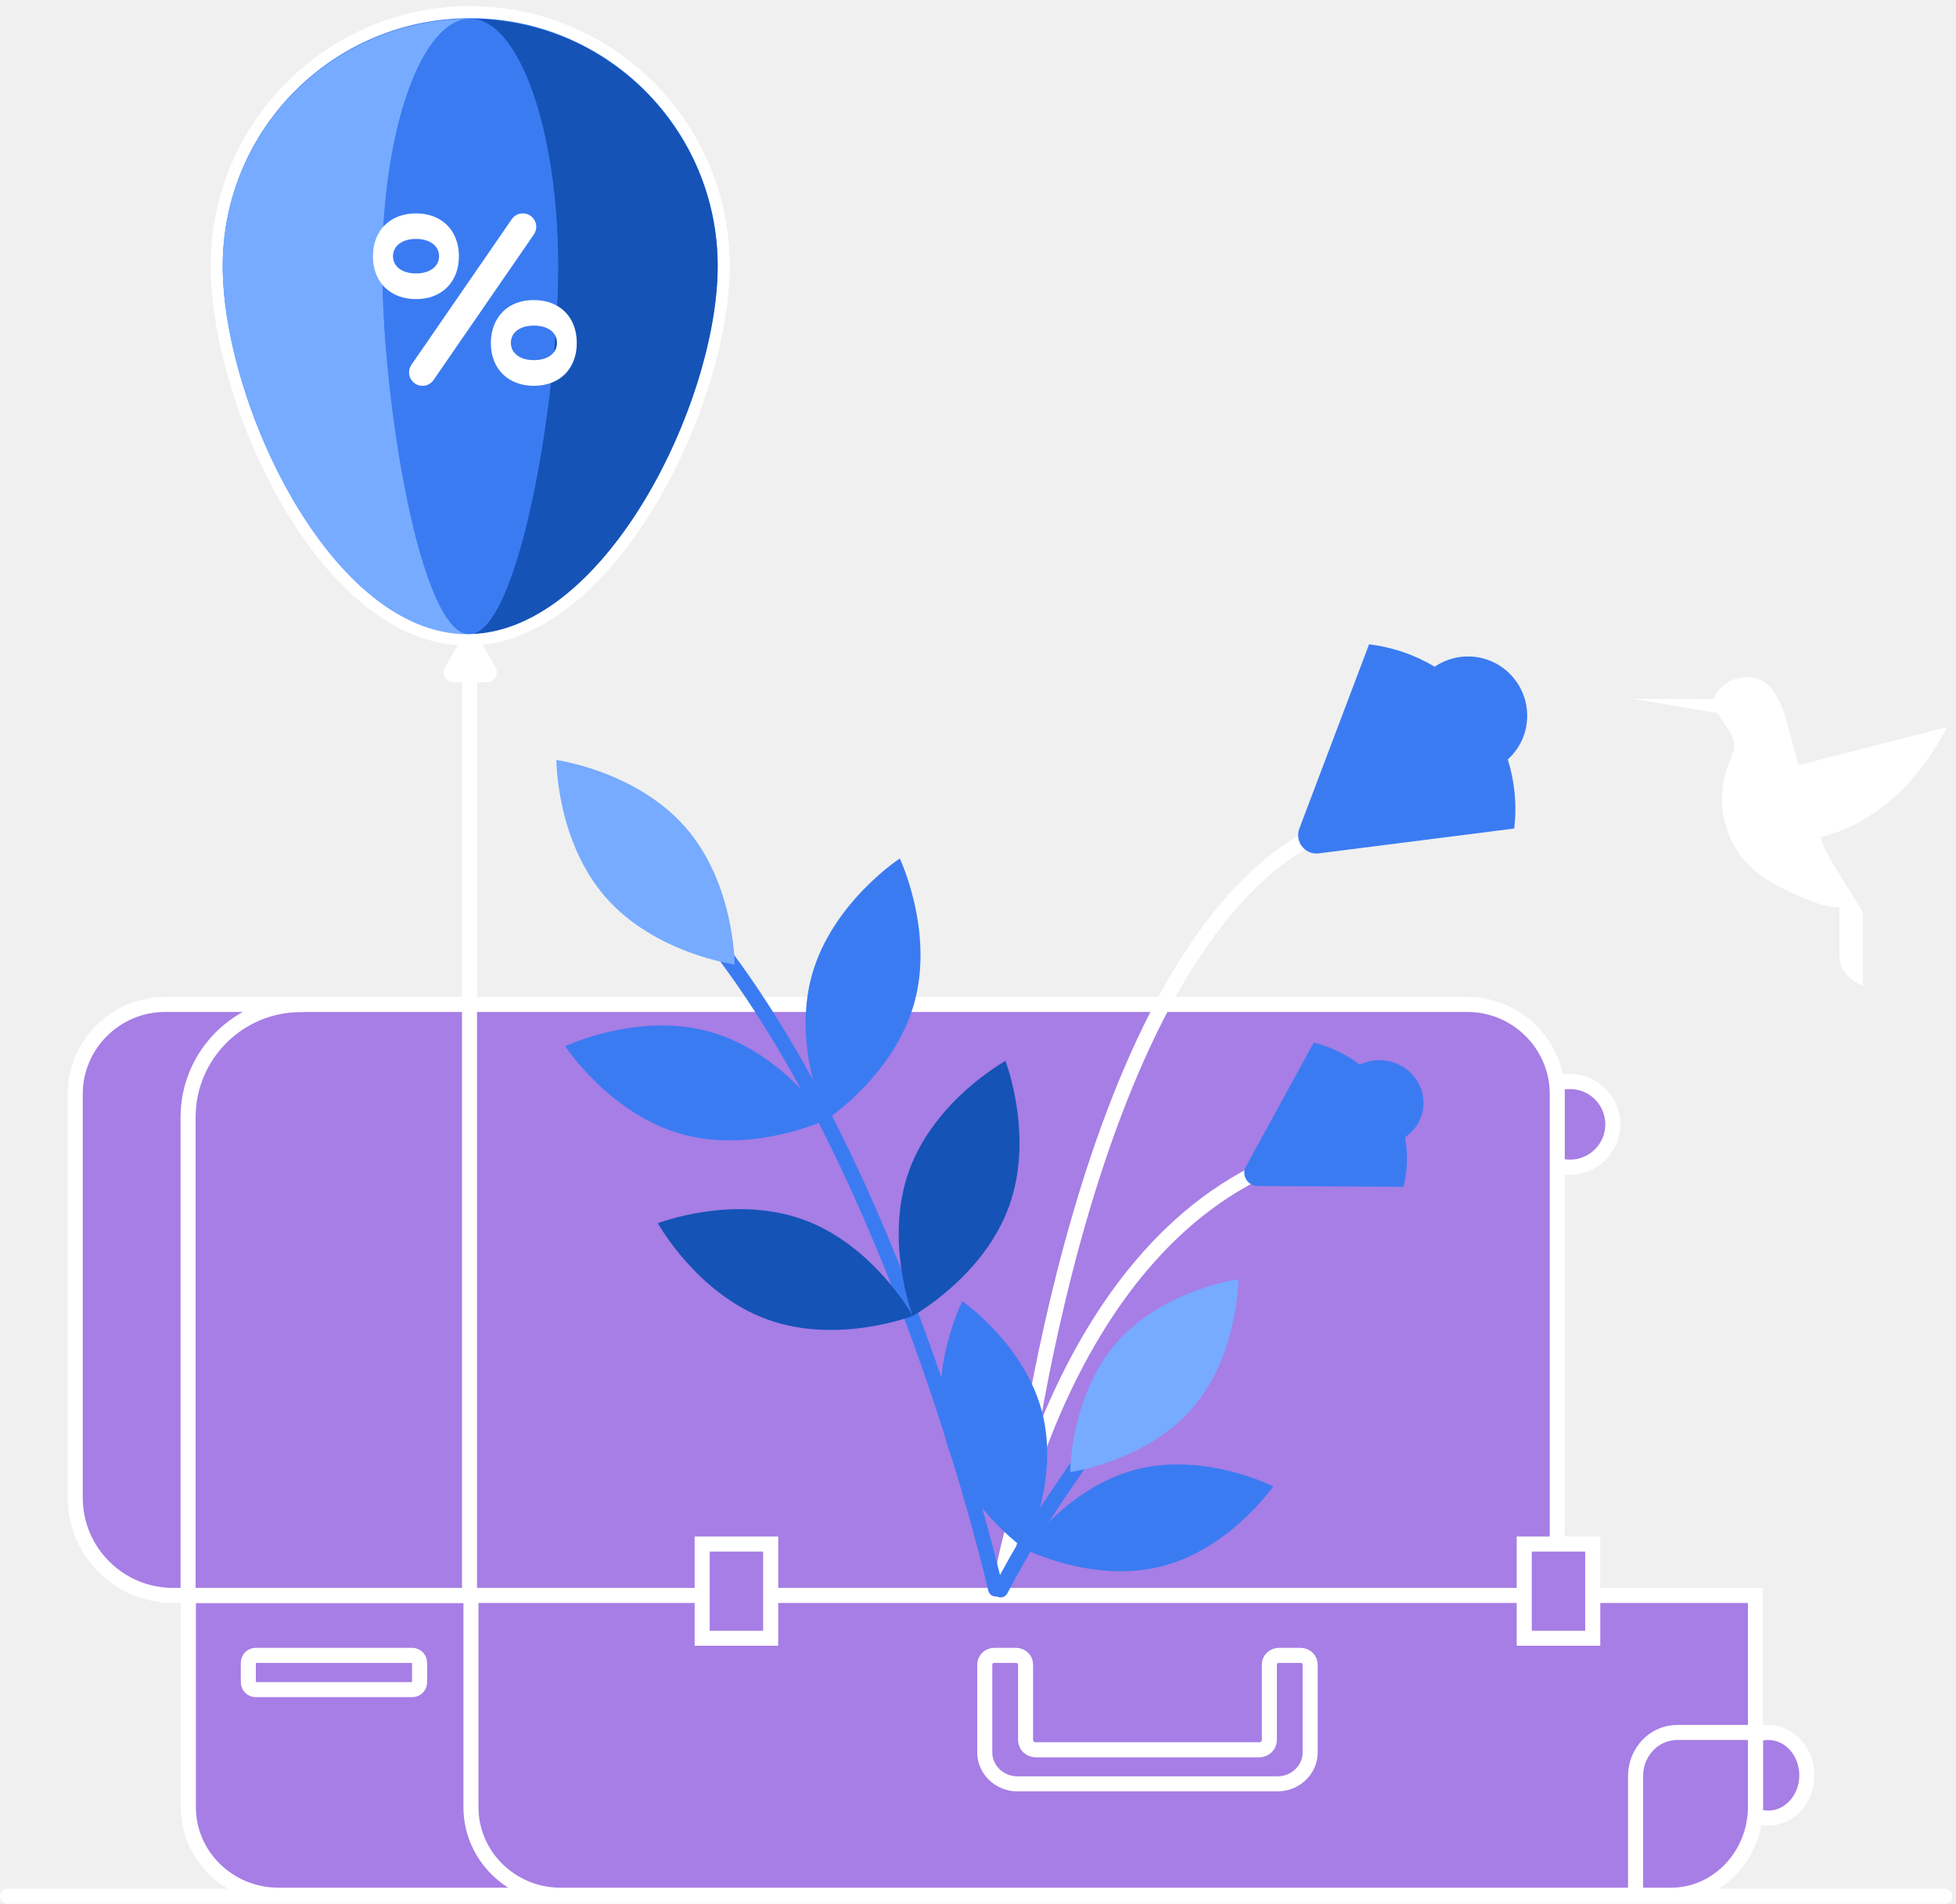
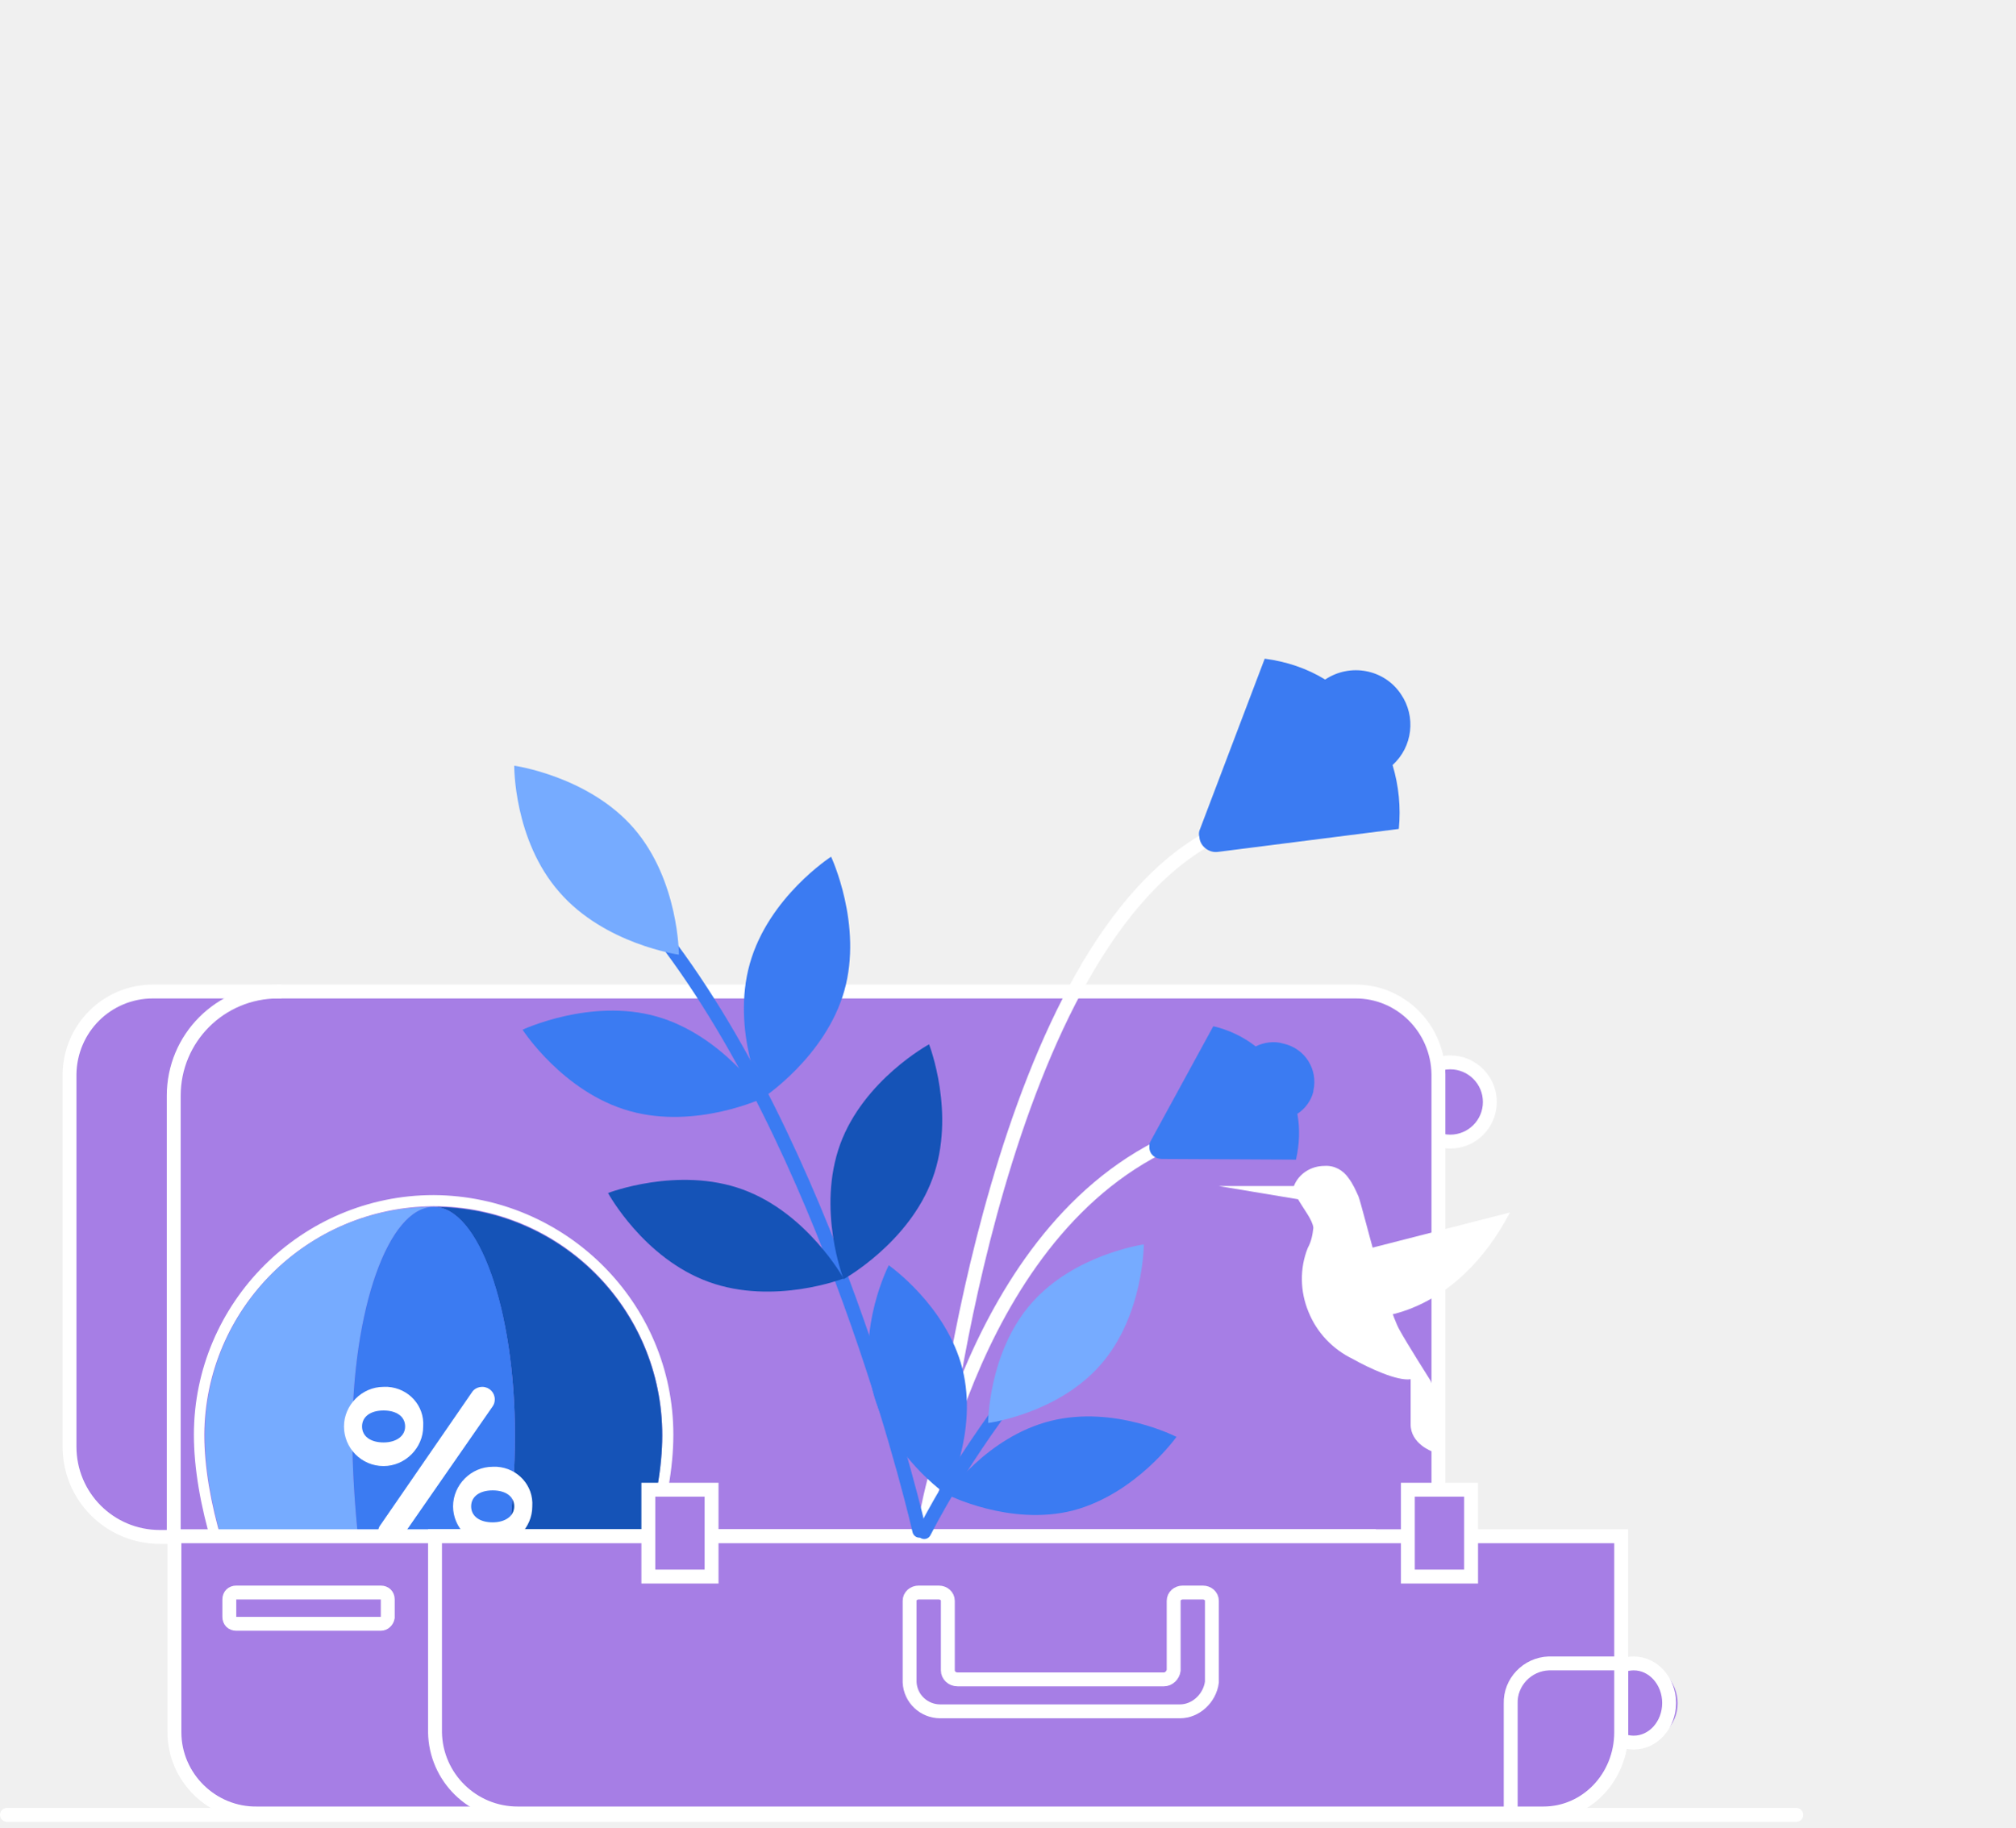
- <svg xmlns="http://www.w3.org/2000/svg" width="260" height="253" fill="none">
-   <path stroke="#fff" stroke-width="2" stroke-linecap="round" stroke-linejoin="round" d="M1 252h257.521" />
-   <path d="M208.691 155.111c3.143 0 5.691-2.548 5.691-5.692 0-3.143-2.548-5.691-5.691-5.691S203 146.276 203 149.419c0 3.144 2.548 5.692 5.691 5.692zM235.048 241.617c2.829 0 5.123-2.548 5.123-5.691s-2.294-5.691-5.123-5.691c-2.828 0-5.122 2.548-5.122 5.691s2.294 5.691 5.122 5.691zM184.975 251.862H36.99c-6.571 0-11.949-5.253-11.949-11.67v-28.169H196.917v28.169c0 6.424-5.371 11.67-11.942 11.67z" fill="#A67EE5" stroke="#fff" stroke-width="2" stroke-miterlimit="10" />
-   <path d="M221.478 251.862H74.474c-6.527 0-11.87-5.253-11.87-11.67v-28.169H233.341v28.169c0 6.424-5.336 11.67-11.863 11.67zM195.058 133.484H21.949C15.378 133.484 10 138.839 10 145.381v53.642c0 7.18 5.82 13 13 13h184v-66.642c0-6.542-5.371-11.897-11.942-11.897z" fill="#A67EE5" stroke="#fff" stroke-width="2" stroke-miterlimit="10" />
-   <path d="M169.801 237.065H135.25c-2.389 0-4.351-1.872-4.351-4.165v-11.691c0-.674.568-1.218 1.272-1.218h2.88c.703 0 1.272.544 1.272 1.218v10.037c0 .708.604 1.293 1.351 1.293h29.703c.739 0 1.351-.578 1.351-1.293v-10.037c0-.674.568-1.218 1.272-1.218h2.88c.703 0 1.272.544 1.272 1.218V232.9c0 2.286-1.955 4.165-4.351 4.165zM102.442 205.194h-9.106v12.52h9.106v-12.52zM211.714 205.194h-9.106v12.52h9.106v-12.52zM233.341 240.109v-9.874h-10.404c-3.055 0-5.531 2.598-5.531 5.803v15.824h4.732c6.164 0 11.203-5.286 11.203-11.753zM54.805 224.544H33.978c-.536 0-.969-.441-.969-.986v-2.581c0-.546.433-.986.969-.986h20.827c.536 0 .969.44.969.986v2.581c0 .545-.433.986-.969.986z" fill="#A67EE5" stroke="#fff" stroke-width="2" stroke-miterlimit="10" />
-   <path d="M135.486 200.8s8.302-74.587 39.714-90.018" stroke="#fff" stroke-width="2" stroke-miterlimit="10" stroke-linecap="round" stroke-linejoin="round" />
-   <path d="M172.715 110.116l9.266-24.486c3.193.377 6.131 1.424 8.718 2.972 1.515-1.023 3.389-1.539 5.346-1.31 4.322.507 7.408 4.429 6.9 8.751-.229 1.957-1.17 3.659-2.521 4.887.901 2.882 1.228 5.985.851 9.178l-25.965 3.299c-1.826.245-3.25-1.564-2.595-3.291z" fill="#3B7BF2" />
-   <path d="M133 210.633s6.89-44.681 37.946-56.528" stroke="#fff" stroke-width="2" stroke-miterlimit="10" stroke-linecap="round" stroke-linejoin="round" />
-   <path d="M165.608 155.036l9.016-16.475c2.3.567 4.368 1.583 6.122 2.926 1.2-.589 2.621-.774 4.039-.424 3.126.768 5.031 3.832 4.264 6.849-.349 1.37-1.187 2.485-2.291 3.23.398 2.12.359 4.36-.207 6.58l-19.339-.108c-1.364.001-2.241-1.413-1.604-2.578z" fill="#3B7BF2" />
-   <path d="M62.409 89.713V212.023" stroke="#fff" stroke-width="2" stroke-miterlimit="10" stroke-linecap="round" />
-   <path d="M233.961 106.796c0-2.323 1.621-4.267 3.798-4.766v-.005l21.067-5.404c-7.78 14.841-19.176 15.075-19.97 15.075h-.042c-2.686-.028-4.853-2.21-4.853-4.9z" fill="#fff" />
-   <path d="M217 92.858l10.76.048c.042-.133 1.026-2.823 4.415-2.904 1.473-.033 2.661.575 3.478 1.758.552.798 1.003 1.687 1.364 2.585.632 1.573 4.045 15.802 5.889 19.157 1.102 2.01 4.391 7.162 4.391 7.162.204.347.314.742.314 1.145v9.168s-3.109-1.079-3.109-3.911v-6.53c-1.915.271-6.045-1.649-8.331-2.88-3.15-1.697-5.113-3.702-6.363-6.763-1.231-3.027-1.231-6.088-.109-9.158.347-.946.855-1.834.793-2.913-.066-1.141-1.387-2.719-2.181-4.054L217 92.858z" fill="#fff" />
-   <path d="M25 212v-63.511c0-8.284 6.716-14.989 15-14.989h.5" stroke="#fff" stroke-width="2" />
-   <path d="M96.53 127.163c24.098 32.446 35.81 83.999 35.81 83.999" stroke="#3B7BF2" stroke-width="2" stroke-miterlimit="10" stroke-linecap="round" stroke-linejoin="round" />
-   <path d="M80.485 119.221c6.544 7.506 17.168 8.953 17.168 8.953s.014-10.722-6.53-18.221c-6.544-7.5-17.168-8.953-17.168-8.953s-.014 10.722 6.53 18.221z" fill="#76ABFF" />
-   <path d="M107.933 129.536c-2.697 9.584 1.91 19.267 1.91 19.267s8.973-5.863 11.67-15.447c2.696-9.585-1.91-19.268-1.91-19.268s-8.974 5.863-11.67 15.448z" fill="#3B7BF2" />
-   <path d="M90.582 150.706c9.585 2.696 19.261-1.91 19.261-1.91s-5.864-8.974-15.448-11.67c-9.585-2.696-19.267 1.91-19.267 1.91s5.87 8.981 15.455 11.67z" fill="#3B7BF2" />
-   <path d="M120.86 155.523c-3.406 9.36.47 19.351.47 19.351s9.388-5.175 12.786-14.534c3.406-9.36-.47-19.352-.47-19.352s-9.388 5.182-12.786 14.535zM101.979 175.345c9.359 3.405 19.351-.471 19.351-.471s-5.175-9.388-14.535-12.786c-9.36-3.398-19.351.47-19.351.47s5.175 9.388 14.535 12.787z" fill="#1553B7" />
-   <path d="M61.336 84.874l-2.182 3.787c-.513.899.128 2.014 1.163 2.014H64.69c1.035 0 1.685-1.123 1.163-2.014l-2.182-3.787c-.529-.891-1.821-.891-2.335 0z" fill="#fff" />
-   <path d="M62.147 85.01c-8.481 0-16.921-6.403-23.773-18.028-5.817-9.869-9.572-22.297-9.572-31.668 0-18.582 15.116-33.698 33.698-33.698 18.582 0 33.698 15.116 33.698 33.698 0 19.168-15.589 49.696-34.051 49.696z" fill="#3B7BF2" />
-   <path d="M62.5 2.419c18.165 0 32.895 14.731 32.895 32.895 0 18.165-15.084 48.894-33.248 48.894-18.165 0-32.542-30.729-32.542-48.894 0-18.165 14.731-32.895 32.895-32.895zm0-1.605C43.477.814 28 16.291 28 35.314c0 9.508 3.803 22.096 9.676 32.069 7.004 11.882 15.685 18.421 24.463 18.421 8.793 0 17.603-6.539 24.808-18.405C93.053 57.354 97 44.757 97 35.314 97 16.291 81.523.814 62.5.814z" fill="#fff" />
-   <path d="M50.818 35.394c0-18.165 5.231-32.895 11.682-32.895-18.165 0-32.895 14.731-32.895 32.895 0 18.165 14.378 48.894 32.542 48.894.056 0 .112-.008.168-.008-6.427-.193-11.497-30.769-11.497-48.886z" fill="#76ABFF" />
-   <path d="M95.395 35.394c0-18.165-14.731-32.895-32.895-32.895 6.451 0 11.682 14.731 11.682 32.895 0 18.052-5.287 48.477-11.682 48.87 18.004-.393 32.895-30.817 32.895-48.87z" fill="#1553B7" />
-   <path d="M62.372 84.288c.04 0 .081-.016.129-.016-.064 0-.121.008-.185.008.016 0 .04.008.056.008z" fill="#3B7BF2" />
-   <path d="M74.182 35.394c0-18.165-5.231-32.895-11.682-32.895S50.818 17.23 50.818 35.394c0 18.108 5.071 48.693 11.497 48.886.064 0 .12-.008.184-.008 6.395-.401 11.682-30.825 11.682-48.878z" fill="#3B7BF2" />
-   <path d="M55.303 28.358c-3.434 0-5.729 2.263-5.729 5.697 0 3.434 2.295 5.697 5.729 5.697 3.41 0 5.697-2.263 5.697-5.697 0-3.442-2.295-5.697-5.697-5.697zm0 7.983c-1.861 0-3.065-.931-3.065-2.295 0-1.364 1.212-2.295 3.065-2.295 1.829 0 3.065.931 3.065 2.295 0 1.372-1.244 2.295-3.065 2.295zM69.496 28.358c1.436 0 2.287 1.613 1.468 2.8L57.63 50.502c-.337.481-.882.77-1.468.77-1.436 0-2.287-1.613-1.468-2.8L68.028 29.128c.329-.481.875-.77 1.468-.77zM70.972 39.879c-3.434-.032-5.697 2.263-5.729 5.697 0 3.434 2.295 5.697 5.729 5.697s5.697-2.263 5.697-5.697c0-3.434-2.263-5.697-5.697-5.697zm0 7.983c-1.861 0-3.065-.931-3.065-2.295 0-1.396 1.212-2.295 3.065-2.295 1.861 0 3.065.899 3.065 2.295 0 1.372-1.212 2.295-3.065 2.295z" fill="#fff" />
-   <path d="M138.549 187.774c2.304 9.105-2.272 18.118-2.272 18.118s-8.317-5.741-10.628-14.847c-2.305-9.105 2.271-18.118 2.271-18.118s8.324 5.748 10.629 14.847z" fill="#3B7BF2" />
-   <path d="M154.389 208.164c-9.106 2.304-18.118-2.272-18.118-2.272s5.741-8.317 14.847-10.628c9.105-2.311 18.118 2.271 18.118 2.271s-5.742 8.324-14.847 10.629z" fill="#3B7BF2" />
-   <path d="M143.323 194.674c-4.927 7.126-7.443 11.126-10.311 16.615" stroke="#3B7BF2" stroke-width="2" stroke-miterlimit="10" stroke-linecap="round" stroke-linejoin="round" />
-   <path d="M158.448 187.185c-6.172 7.079-16.191 8.443-16.191 8.443s-.013-10.112 6.159-17.185c6.172-7.079 16.191-8.443 16.191-8.443s.013 10.112-6.159 17.185z" fill="#76ABFF" />
+ <svg xmlns="http://www.w3.org/2000/svg" version="1.1" viewBox="0 -10 290 263">
+   <g id="Layer_1">
+     <set id="delay" attributeType="CSS" attributeName="visibility" to="hidden" dur="6170ms" />
+     <line id="ground" fill="none" stroke="#FFFFFF" stroke-width="2" stroke-linecap="round" stroke-linejoin="round" x1="1" y1="251.2" x2="258.5" y2="251.2" />
+     <g id="suitcaseTopOpened">
+       <set attributeType="CSS" attributeName="visibility" to="hidden" begin="delay.end" dur="533ms" />
+       <path display="inline" fill="#A67EE5" d="M208.7,154.3c3.1,0,5.7-2.5,5.7-5.7s-2.5-5.7-5.7-5.7c-3.1,0-5.7,2.5-5.7,5.7S205.5,154.3,208.7,154.3L208.7,154.3" />
+       <circle display="inline" fill="none" stroke="#FFFFFF" stroke-width="2" stroke-miterlimit="10" cx="208.7" cy="148.6" r="5.7" />
+       <path display="inline" fill="#A67EE5" d="M195.1,132.7H22c-6.6,0-11.9,5.3-12,11.9v53.6c0,7.2,5.8,13,13,13l0,0h184v-66.6C206.9,138,201.6,132.7,195.1,132.7" />
+       <path display="inline" fill="none" stroke="#FFFFFF" stroke-width="2" stroke-miterlimit="10" d="M195.1,132.7H22c-6.6,0-11.9,5.3-12,11.9v53.6c0,7.2,5.8,13,13,13l0,0h184v-66.6C206.9,138,201.6,132.7,195.1,132.7z" />
+       <path display="inline" fill="none" stroke="#FFFFFF" stroke-width="2" d="M25,211.2v-63.5c0-8.3,6.7-15,15-15l0,0h0.5" />
+     </g>
+     <g id="flowers">
+       <set attributeType="CSS" attributeName="visibility" to="hidden" begin="delay.end" dur="533ms" />
+       <animateTransform attributeName="transform" type="rotate" values="51.64 133 210; -10 133 210; 4 133 210; -2 133 210; 0 133 210;" begin="delay.end + 533ms" dur="1367ms" calcMode="spline" keySplines="0.45, 0, 0.85, 1;                     0.33, 0, 0.67, 1;                     0.33, 0, 0.67, 1;                     0.33, 0, 0.67, 1;" />
+       <path display="inline" fill="none" stroke="#FFFFFF" stroke-width="2" stroke-linecap="round" stroke-linejoin="round" d="M135.5,200c0,0,8.3-74.6,39.7-90" />
+       <path display="inline" fill="#3B7BF2" d="M172.7,109.3l9.3-24.5c3.1,0.4,6.1,1.4,8.7,3c3.6-2.4,8.5-1.5,10.9,2.1c2.2,3.2,1.7,7.6-1.2,10.2c0.9,3,1.2,6.1,0.9,9.2l-26,3.3c-1.3,0.2-2.6-0.8-2.7-2.1C172.5,110.1,172.5,109.7,172.7,109.3">
+         <animateTransform attributeName="transform" type="rotate" values="36 133 210; 0 133 210" begin="delay.end + 533ms" dur="167ms" />
+       </path>
+       <path display="inline" fill="none" stroke="#FFFFFF" stroke-width="2" stroke-linecap="round" stroke-linejoin="round" d="M133,209.8c0,0,6.9-44.7,37.9-56.5" />
+       <path display="inline" fill="#3B7BF2" d="M165.6,154.2l9-16.5c2.2,0.5,4.3,1.5,6.1,2.9c1.2-0.6,2.7-0.8,4-0.4 c3.1,0.7,5,3.7,4.3,6.8c0,0,0,0,0,0.1c-0.3,1.3-1.2,2.5-2.3,3.2c0.4,2.2,0.3,4.4-0.2,6.6l-19.3-0.1c-1,0-1.8-0.7-1.8-1.7C165.4,154.8,165.4,154.5,165.6,154.2">
+         <animateTransform attributeName="transform" type="rotate" values="26 133 210; 0 133 210" begin="delay.end + 533ms" dur="167ms" />
+       </path>
+     </g>
+     <line id="thread" fill="none" stroke="#FFFFFF" stroke-width="2" stroke-linecap="round" stroke-miterlimit="10" x1="62" y1="211" x2="62" y2="211">
+       <animate attributeName="y2" values="211; 90; 112; 80; 100; 90; 95; 90" begin="delay.end + 533ms" dur="2s" keyTimes="0; 0.28; 0.44; 0.55; 0.675; 0.795; 0.915; 1" calcMode="spline" keySplines="0.5, 0, 0.87, 1;         0.33, 0, 0.67, 1;         0.33, 0, 0.67, 1;         0.33, 0, 0.67, 1;         0.33, 0, 0.67, 1;         0.33, 0, 0.67, 1;         0.33, 0, 0.67, 1" fill="freeze" />
+       <animate attributeName="x2" values="62; 62; 68; 55; 58; 62; 60; 62" begin="delay.end + 533ms" dur="2s" fill="freeze" keyTimes="0; 0.28; 0.44; 0.55; 0.675; 0.795; 0.915; 1" />
+     </line>
+     <g id="baloon" transform="translate(62, 247)">
+       <set attributeType="CSS" attributeName="visibility" to="hidden" begin="delay.end" dur="533ms" />
+       <animateMotion values="0,0; 0,-161; 5,-136; -8,-166; -5,-146; 0,-161; -3,-155; 0,-161" begin="delay.end + 533ms" dur="2s" keyTimes="0; 0.28; 0.44; 0.55; 0.675; 0.795; 0.915; 1" calcMode="spline" keySplines="0.5, 0, 0.87, 1;         0.33, 0, 0.67, 1;         0.33, 0, 0.67, 1;         0.33, 0, 0.67, 1;         0.33, 0, 0.67, 1;         0.33, 0, 0.67, 1;         0.33, 0, 0.67, 1" fill="freeze" />
+       <animateTransform attributeName="transform" type="rotate" values="45; -11.72; 6.06; -5.28; 4.67; 0" keyTimes="0; 0.35; 0.5; 0.65; 0.82; 1" begin="delay.end + 533ms" dur="2200ms" calcMode="spline" keySplines="0.5, 0, 0.67, 1;                     0.33, 0, 0.67, 1;                     0.33, 0, 0.67, 1;                     0.33, 0, 0.67, 1;                     0.33, 0, 0.67, 1" additive="sum" />
+       <path fill="#FFFFFF" d="M-0.8-0.9L-3,2.9c-0.4,0.6-0.1,1.5,0.5,1.8C-2.3,4.8-2,4.9-1.8,4.9h4.4c0.7,0,1.3-0.6,1.3-1.3c0-0.2-0.1-0.5-0.2-0.7L1.6-0.9C1.2-1.5,0.4-1.8-0.3-1.4C-0.5-1.3-0.7-1.1-0.8-0.9" />
+       <path fill="#FFFFFF" d="M0.4-83.4c18.2,0,32.9,14.7,32.9,32.9C33.3-32.3,18.2-1.6,0-1.6s-32.6-30.7-32.6-48.9C-32.5-68.6-17.8-83.3,0.4-83.4 M0.4-85c-19,0-34.5,15.5-34.5,34.5c0,9.5,3.8,22.1,9.7,32.1C-17.4-6.5-8.8,0,0,0s17.6-6.5,24.8-18.4c6.1-10,10.1-22.6,10.1-32.1C34.9-69.5,19.4-84.9,0.4-85" />
+       <path fill="#76ABFF" d="M-11.3-50.4c0-18.2,5.2-32.9,11.7-32.9c-18.2,0-32.9,14.7-32.9,32.9C-32.5-32.2-18.1-1.5,0-1.5h0.2C-6.2-1.7-11.3-32.3-11.3-50.4" />
+       <path fill="#1553B7" d="M33.3-50.4c0-18.2-14.7-32.9-32.9-32.9c6.4,0,11.7,14.7,11.7,32.9S6.8-1.9,0.4-1.5C18.4-1.9,33.3-32.3,33.3-50.4" />
+       <path fill="#3B7BF2" d="M12.1-50.4c0-18.2-5.2-32.9-11.7-32.9s-11.7,14.7-11.7,32.9S-6.2-1.7,0.2-1.5h0.2C6.8-1.9,12.1-32.3,12.1-50.4" />
+       <g>
+         <path fill="#FFFFFF" d="M-6.8-57.4c-3.1,0-5.7,2.6-5.7,5.7S-10-46-6.8-46c3.1,0,5.7-2.6,5.7-5.7v0c0.2-3-2.1-5.5-5.1-5.7C-6.4-57.4-6.6-57.4-6.8-57.4 M-6.8-49.4c-1.9,0-3.1-0.9-3.1-2.3S-8.7-54-6.8-54s3.1,0.9,3.1,2.3S-5-49.4-6.8-49.4" />
+         <path fill="#FFFFFF" d="M7.4-57.4c1,0,1.8,0.8,1.8,1.8c0,0.4-0.1,0.7-0.3,1L-4.5-35.3c-0.6,0.7-1.8,0.8-2.5,0.2c-0.6-0.5-0.8-1.4-0.4-2.2L5.9-56.6C6.2-57.1,6.8-57.4,7.4-57.4" />
+         <path fill="#FFFFFF" d="M8.9-45.9c-3.1,0-5.7,2.6-5.7,5.7s2.6,5.7,5.7,5.7c3.1,0,5.7-2.6,5.7-5.7v0c0.2-3-2.1-5.5-5.1-5.7C9.3-45.9,9.1-45.9,8.9-45.9 M8.9-37.9c-1.9,0-3.1-0.9-3.1-2.3s1.2-2.3,3.1-2.3s3.1,0.9,3.1,2.3S10.7-37.9,8.9-37.9" />
+       </g>
+     </g>
+     <g id="bird" transform="translate(193, 177)">
+       <set attributeType="CSS" attributeName="visibility" to="hidden" begin="delay.end" dur="533ms" />
+       <animateMotion values="0,0; 65,-76; 48,-66; 65,-76" keyTimes="0; 0.23; 0.6; 1" begin="delay.end + 533ms" dur="2567ms" calcMode="spline" keySplines="0.33, 0, 0.07, 1;                   0.51, 0, 0.57, 1;                   0.49, 0, 0.36, 1" fill="freeze" />
+       <animateTransform attributeName="transform" type="rotate" additive="sum" values="-37.46; 3.64; -16.78; -22.3; 1.5; 1.5; -16.78" begin="delay.end + 533ms" dur="2700ms" keyTimes="0; 0.14; 0.23; 0.46; 0.62; 0.84; 1" calcMode="spline" keySplines="0.33, 0, 0.67, 1;                     0.33, 0, 0.67, 1;                     0.33, 0, 0.67, 1;                     0.33, 0, 0.67, 1;                     0.33, 0, 0.67, 1;                     0.33, 0, 0.67, 1" fill="freeze" />
+       <animateTransform attributeName="transform" type="translate" additive="sum" begin="delay.end + 3100ms" values="0,0; -17,11; 0,0;" dur="1990ms" repeatCount="indefinite" />
+       <animateTransform attributeName="transform" type="rotate" additive="sum" values="-16.78; -22.3; 1.5; 1.5; -16.78;" begin="delay.end + 3166ms" dur="2067ms" keyTimes="0; 0.3; 0.5; 0.8; 1" calcMode="spline" keySplines="0.33, 0, 0.67, 1;                     0.33, 0, 0.67, 1;                     0.33, 0, 0.67, 1;                     0.33, 0, 0.67, 1" repeatCount="indefinite" />
+       <path fill="#FFFFFF" d="M-0.6-2.3c0-2.3,1.6-4.3,3.8-4.8l0,0l21.1-5.4C16.5,2.3,5.1,2.6,4.3,2.6l0,0C1.5,2.5-0.6,0.3-0.6-2.3">
+         <animateTransform attributeName="transform" type="scale" values="-0.43,0.95; 1,1; -0.43,0.95; 1,1" begin="delay.end + 533ms" dur="133ms" repeatCount="indefinite" />
+       </path>
+       <path fill="#FFFFFF" d="M-17.6-16.3h10.8c0.7-1.8,2.5-2.9,4.4-2.9c1.4-0.1,2.7,0.6,3.5,1.8c0.6,0.8,1,1.7,1.4,2.6       C3.1-13.2,6.5,1,8.4,4.4c1.1,2,4.4,7.2,4.4,7.2c0.2,0.3,0.3,0.7,0.3,1.1v9.2c0,0-3.1-1.1-3.1-3.9v-6.5c-1.9,0.3-6-1.6-8.3-2.9       c-2.9-1.4-5.2-3.8-6.4-6.8C-5.9-1.1-6-4.4-4.8-7.4c0.5-0.9,0.7-1.9,0.8-2.9c-0.1-1.1-1.4-2.7-2.2-4.1L-17.6-16.3z" />
+     </g>
+     <g id="suitcaseTopClosed" style="visibility: hidden">
+       <set attributeType="CSS" attributeName="visibility" to="visible" begin="delay.end" dur="533ms" />
+       <path fill="#A67EE5" d="M179.8,179.8H36.6c-6.4,0-11.6,5.2-11.6,11.6v19.8h166.3v-19.8C191.3,185,186.2,179.9,179.8,179.8" />
+       <path fill="none" stroke="#FFFFFF" stroke-width="2" stroke-miterlimit="10" d="M179.8,179.8H36.6c-6.4,0-11.6,5.2-11.6,11.6v19.8h166.3v-19.8C191.3,185,186.2,179.9,179.8,179.8z" />
+       <path fill="#A67EE5" d="M221,179.8H73.1c-6.5-0.1-11.8,5.1-11.9,11.6v19.8h171.7v-19.8C232.8,184.9,227.5,179.8,221,179.8" />
+       <path fill="none" stroke="#FFFFFF" stroke-width="2" stroke-miterlimit="10" d="M221,179.8H73.1c-6.5-0.1-11.8,5.1-11.9,11.6v19.8h171.7v-19.8C232.8,185,227.5,179.8,221,179.8z" />
+       <path fill="#A67EE5" d="M232.6,201.2c2.9,0,5.3-2.4,5.4-5.3s-2.4-5.3-5.3-5.4c-2.9,0-5.3,2.4-5.4,5.3c0,0,0,0,0,0C227.3,198.8,229.7,201.2,232.6,201.2C232.6,201.2,232.6,201.2,232.6,201.2" />
+       <circle fill="none" stroke="#FFFFFF" stroke-width="2" stroke-miterlimit="10" cx="232.6" cy="195.8" r="5.3" />
+       <path fill="#A67EE5" d="M231.5,191.4v9.8h-10.7c-3.2,0-5.7-2.6-5.7-5.7c0,0,0,0,0,0v-15.6h4.9C226.3,179.9,231.5,185,231.5,191.4" />
+       <path fill="none" stroke="#FFFFFF" stroke-width="2" stroke-miterlimit="10" d="M231.5,191.4v9.8h-10.7c-3.2,0-5.7-2.6-5.7-5.7c0,0,0,0,0,0v-15.6h4.9C226.3,179.9,231.5,185,231.5,191.4z" />
+     </g>
+     <g id="suitcaseBottom">
+       <path fill="#A67EE5" d="M235.1,240.8c3.1,0.3,6-1.9,6.3-5.1c0.3-3.1-1.9-6-5.1-6.3c-3.1-0.3-6,1.9-6.3,5.1c0,0.2,0,0.4,0,0.6C229.8,238.1,232.1,240.6,235.1,240.8" />
+       <ellipse fill="none" stroke="#FFFFFF" stroke-width="2" stroke-miterlimit="10" cx="235.1" cy="235.1" rx="5.1" ry="5.7" />
+       <path fill="#A67EE5" d="M185,251H37c-6.5,0.1-11.9-5.2-11.9-11.7v-28.2h171.9v28.2C196.8,245.9,191.5,251.1,185,251" />
+       <path fill="none" stroke="#FFFFFF" stroke-width="2" stroke-miterlimit="10" d="M185,251H37c-6.5,0.1-11.9-5.2-11.9-11.7v-28.2h171.9v28.2C196.8,245.9,191.5,251.1,185,251z" />
+       <path fill="#A67EE5" d="M221.5,251h-147c-6.5,0-11.8-5.2-11.9-11.7v-28.2h170.7v28.2C233.3,245.9,228,251.1,221.5,251" />
+       <path fill="none" stroke="#FFFFFF" stroke-width="2" stroke-miterlimit="10" d="M221.5,251h-147c-6.5,0-11.8-5.2-11.9-11.7v-28.2h170.7v28.2C233.3,245.9,228,251.1,221.5,251z" />
+       <path fill="#A67EE5" d="M169.8,236.3h-34.5c-2.3,0-4.3-1.8-4.4-4.2v-11.7c0-0.7,0.6-1.2,1.3-1.2c0,0,0,0,0,0h2.9c0.7,0,1.3,0.5,1.3,1.2v10c0,0.7,0.6,1.3,1.4,1.3h29.7c0.7,0,1.3-0.6,1.4-1.3v-10c0-0.7,0.6-1.2,1.3-1.2c0,0,0,0,0,0h2.9c0.7,0,1.3,0.5,1.3,1.2v11.7C174.1,234.4,172.1,236.3,169.8,236.3" />
+       <path fill="none" stroke="#FFFFFF" stroke-width="2" stroke-miterlimit="10" d="M169.8,236.3h-34.5c-2.3,0-4.3-1.8-4.4-4.2v-11.7c0-0.7,0.6-1.2,1.3-1.2c0,0,0,0,0,0h2.9c0.7,0,1.3,0.5,1.3,1.2v10c0,0.7,0.6,1.3,1.4,1.3h29.7c0.7,0,1.3-0.6,1.4-1.3v-10c0-0.7,0.6-1.2,1.3-1.2c0,0,0,0,0,0h2.9c0.7,0,1.3,0.5,1.3,1.2v11.7C174.1,234.4,172.1,236.3,169.8,236.3C169.8,236.3,169.8,236.3,169.8,236.3z" />
+       <rect x="93.3" y="204.4" fill="#A67EE5" width="9.1" height="12.5" />
+       <rect x="93.3" y="204.4" fill="none" stroke="#FFFFFF" stroke-width="2" stroke-miterlimit="10" width="9.1" height="12.5" />
+       <rect x="202.6" y="204.4" fill="#A67EE5" width="9.1" height="12.5" />
+       <rect x="202.6" y="204.4" fill="none" stroke="#FFFFFF" stroke-width="2" stroke-miterlimit="10" width="9.1" height="12.5" />
+       <path fill="#A67EE5" d="M233.3,239.3v-9.9h-10.4c-3.1,0.1-5.6,2.7-5.5,5.8V251h4.7C228.3,251,233.3,245.8,233.3,239.3" />
+       <path fill="none" stroke="#FFFFFF" stroke-width="2" stroke-miterlimit="10" d="M233.3,239.3v-9.9h-10.4c-3.1,0.1-5.6,2.7-5.5,5.8V251h4.7C228.3,251,233.3,245.8,233.3,239.3z" />
+       <path fill="#A67EE5" d="M54.8,223.7H34c-0.6,0-1-0.4-1-1v-2.5c0-0.6,0.4-1,1-1h20.8c0.6,0,1,0.4,1,1v2.6C55.8,223.3,55.3,223.8,54.8,223.7" />
+       <path fill="none" stroke="#FFFFFF" stroke-width="2" stroke-miterlimit="10" d="M54.8,223.7H34c-0.6,0-1-0.4-1-1v-2.5c0-0.6,0.4-1,1-1h20.8c0.6,0,1,0.4,1,1v2.6C55.7,223.3,55.3,223.7,54.8,223.7z" />
+     </g>
+     <g id="leavesOne">
+       <set attributeType="CSS" attributeName="visibility" to="hidden" begin="delay.end" dur="533ms" />
+       <animateTransform attributeName="transform" type="rotate" values="60.75 133 210; -6.4 133 210; 3 133 210; -0.14 133 210; 3 133 210; -0.14 133 210; 3 133 210; -0.14 133 210;" begin="delay.end + 533ms" dur="2800ms" calcMode="spline" keySplines="0.33, 0, 0.67, 1;                     0.33, 0, 0.67, 1;                     0.33, 0, 0.67, 1;                     0.33, 0, 0.67, 1;                     0.33, 0, 0.67, 1;                     0.33, 0, 0.67, 1;                     0.33, 0, 0.67, 1" fill="freeze" />
+       <path display="inline" fill="none" stroke="#3B7BF2" stroke-width="2" stroke-linecap="round" stroke-linejoin="round" d="M96.5,126.3c24.1,32.5,35.8,84,35.8,84" />
+       <path display="inline" fill="#76ABFF" d="M80.5,118.4c6.5,7.5,17.2,9,17.2,9s0-10.7-6.5-18.2s-17.2-9-17.2-9S73.9,110.9,80.5,118.4" />
+       <path display="inline" fill="#3B7BF2" d="M107.9,128.7c-2.7,9.6,1.9,19.3,1.9,19.3s9-5.9,11.7-15.4s-1.9-19.3-1.9-19.3S110.6,119.1,107.9,128.7" />
+       <path display="inline" fill="#3B7BF2" d="M90.6,149.9c9.6,2.7,19.3-1.9,19.3-1.9s-5.9-9-15.4-11.7s-19.3,1.9-19.3,1.9S81,147.2,90.6,149.9" />
+       <path display="inline" fill="#1553B7" d="M120.9,154.7c-3.4,9.4,0.5,19.4,0.5,19.4s9.4-5.2,12.8-14.5s-0.5-19.3-0.5-19.3S124.3,145.4,120.9,154.7" />
+       <path display="inline" fill="#1553B7" d="M102,174.5c9.4,3.4,19.4-0.5,19.4-0.5s-5.2-9.4-14.5-12.8s-19.4,0.5-19.4,0.5S92.6,171.1,102,174.5" />
+     </g>
+     <g id="leavesTwo">
+       <set attributeType="CSS" attributeName="visibility" to="hidden" begin="delay.end" dur="533ms" />
+       <animateTransform attributeName="transform" type="rotate" values="38.8 133 210; -9.57 133 210; 4.29 133 210; 0.31 133 210; 4.29 133 210; 0.31 133 210; 4.29 133 210;" begin="delay.end + 533ms" dur="2567ms" calcMode="spline" keySplines="0.33, 0, 0.67, 1;                     0.33, 0, 0.67, 1;                     0.33, 0, 0.67, 1;                     0.33, 0, 0.67, 1;                     0.33, 0, 0.67, 1;                     0.33, 0, 0.67, 1;" fill="freeze" />
+       <path display="inline" fill="#3B7BF2" d="M138.5,187c2.3,9.1-2.3,18.1-2.3,18.1s-8.3-5.7-10.6-14.9s2.3-18.1,2.3-18.1S136.2,177.9,138.5,187" />
+       <path display="inline" fill="#3B7BF2" d="M154.4,207.4c-9.1,2.3-18.1-2.3-18.1-2.3s5.7-8.3,14.9-10.6s18.1,2.3,18.1,2.3S163.5,205,154.4,207.4" />
+       <path display="inline" fill="none" stroke="#3B7BF2" stroke-width="2" stroke-linecap="round" stroke-linejoin="round" d="M143.3,193.9c-3.8,5.3-7.3,10.8-10.3,16.6" />
+       <path display="inline" fill="#76ABFF" d="M158.4,186.4c-6.2,7.1-16.2,8.4-16.2,8.4s0-10.1,6.2-17.2s16.2-8.5,16.2-8.5S164.6,179.3,158.4,186.4" />
+     </g>
+   </g>
+   <g id="motionPath_1_" display="none">
+     <path fill="none" stroke="#DB8C2D" stroke-linecap="round" stroke-miterlimit="7" d="M63.1,247c0,8-0.6-160.4-0.6-160.4l5.4,24.6l-12.6-31l3.1,18.3l4.1-11.9" />
+   </g>
+   <polyline display="none" fill="none" stroke="#F6ED76" stroke-miterlimit="10" points="193.2,177.4 256.2,102.7 241.7,111.5 " />
</svg>
